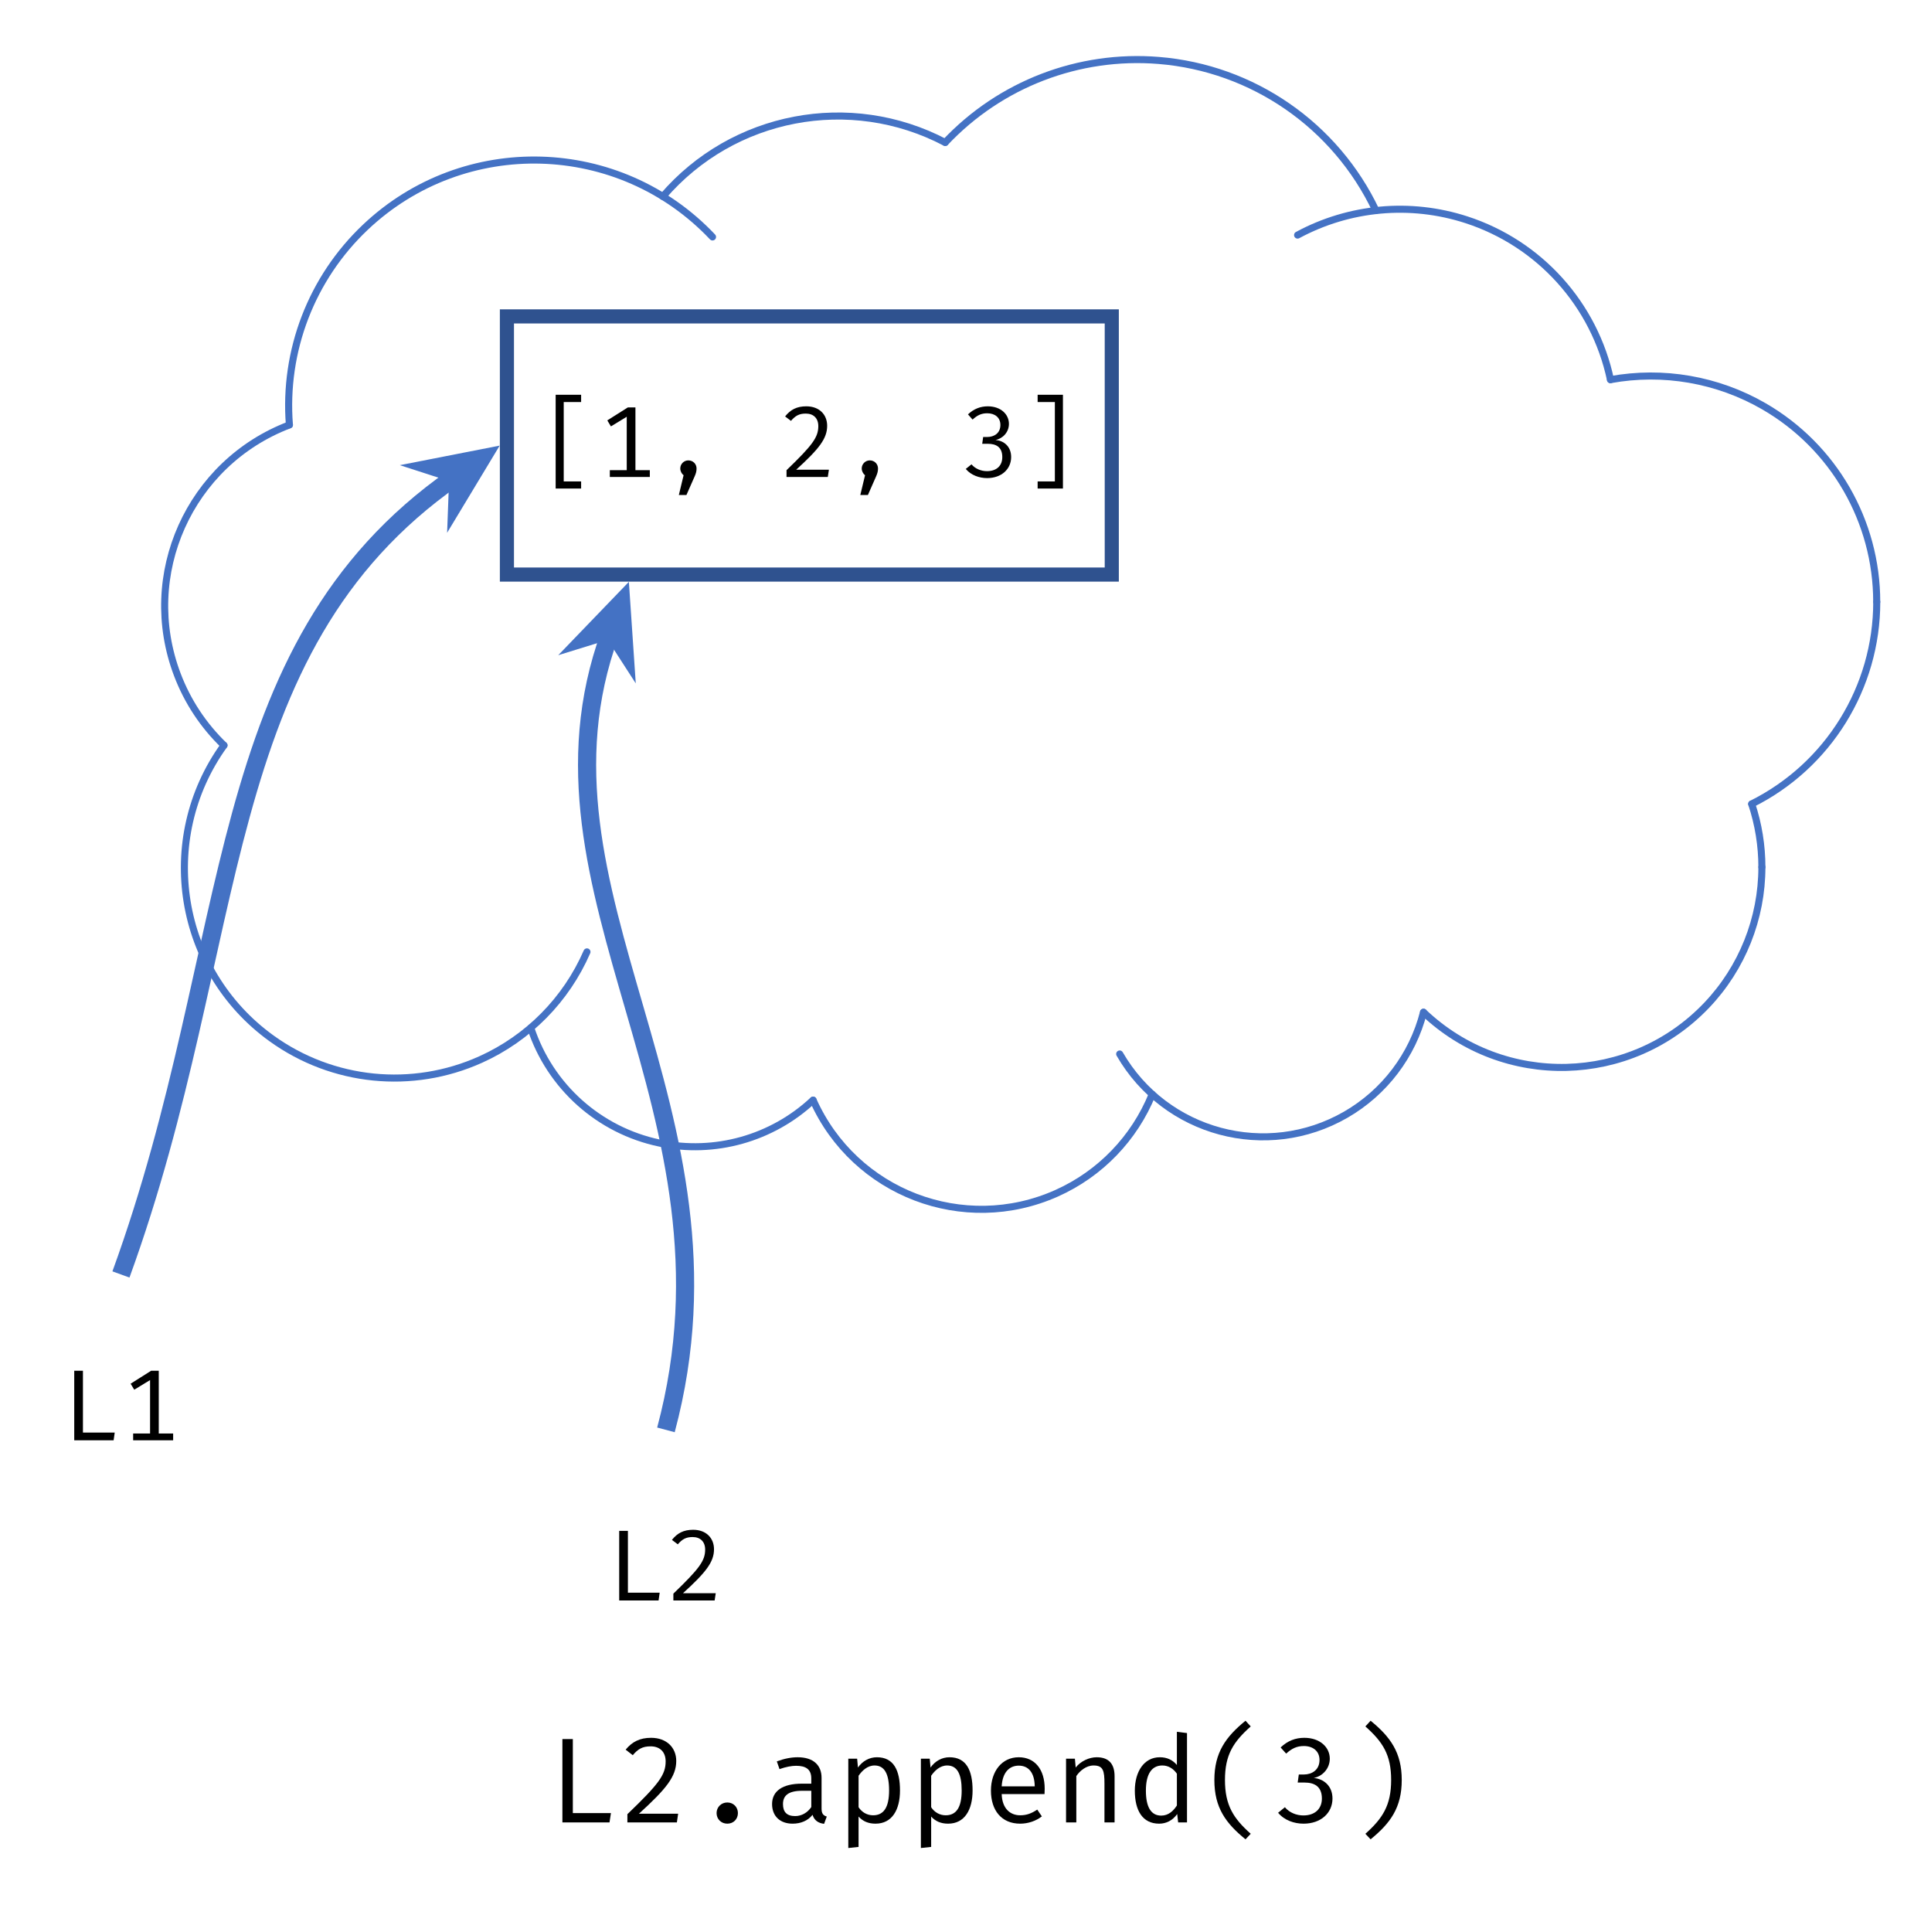
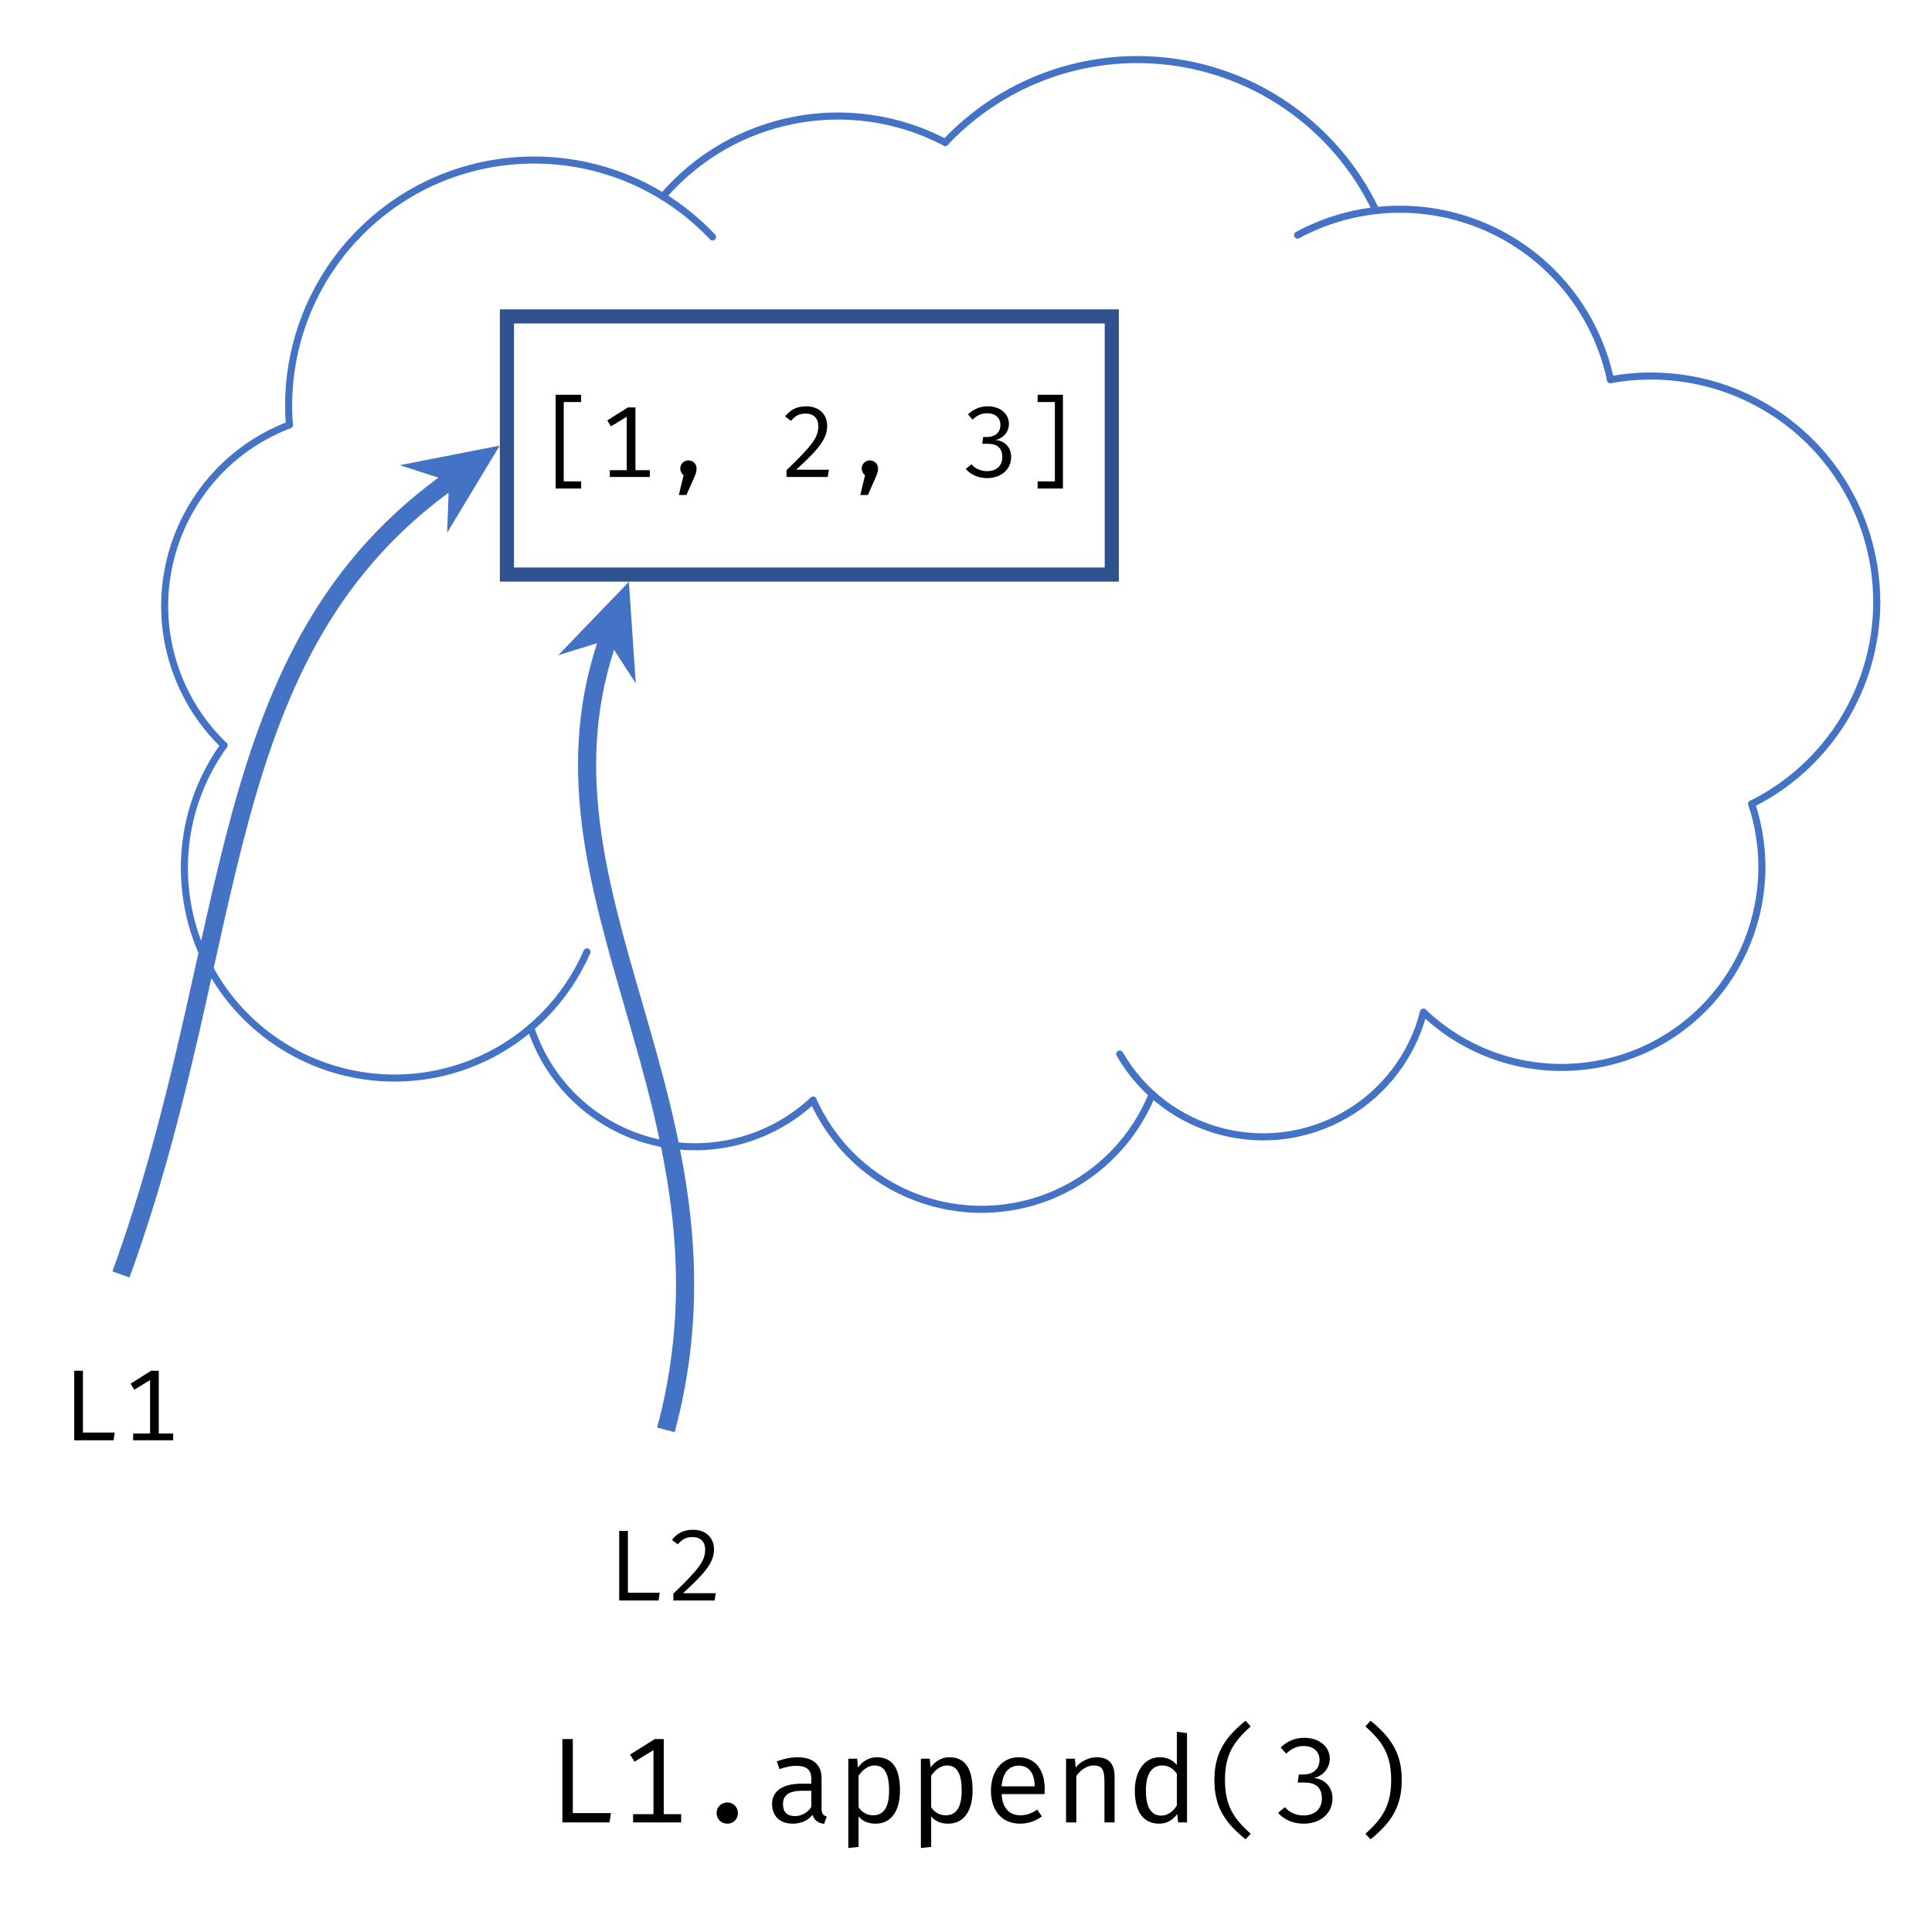
<svg xmlns="http://www.w3.org/2000/svg" xmlns:xlink="http://www.w3.org/1999/xlink" viewBox="0 0 190.806 190.914">
  <defs>
    <g>
      <g id="glyph-0-0">
        <path d="M 1.828 1.141 L 4.344 1.141 L 4.344 0.438 L 2.625 0.438 L 2.625 -7.406 L 4.344 -7.406 L 4.344 -8.125 L 1.828 -8.125 Z M 1.828 1.141 " />
      </g>
      <g id="glyph-0-1">
        <path d="M 3.734 -0.672 L 3.734 -6.875 L 2.984 -6.875 L 0.953 -5.594 L 1.312 -5 L 2.875 -5.953 L 2.875 -0.672 L 1.203 -0.672 L 1.203 0 L 5.156 0 L 5.156 -0.672 Z M 3.734 -0.672 " />
      </g>
      <g id="glyph-0-2">
        <path d="M 2.984 -1.641 C 2.547 -1.641 2.188 -1.281 2.188 -0.844 C 2.188 -0.578 2.328 -0.312 2.516 -0.172 L 2.047 1.781 L 2.797 1.781 L 3.609 -0.062 C 3.75 -0.375 3.797 -0.594 3.797 -0.844 C 3.797 -1.281 3.453 -1.641 2.984 -1.641 Z M 2.984 -1.641 " />
      </g>
      <g id="glyph-0-3">
        <path d="M 2.688 -6.984 C 1.75 -6.984 1.125 -6.656 0.594 -5.984 L 1.172 -5.547 C 1.609 -6.047 1.969 -6.266 2.641 -6.266 C 3.406 -6.266 3.875 -5.797 3.875 -5.031 C 3.875 -3.922 3.312 -3.156 0.734 -0.672 L 0.734 0 L 4.812 0 L 4.922 -0.719 L 1.688 -0.719 C 3.953 -2.781 4.75 -3.797 4.75 -5.062 C 4.75 -6.156 3.984 -6.984 2.688 -6.984 Z M 2.688 -6.984 " />
      </g>
      <g id="glyph-0-4">
        <path d="M 2.688 -6.984 C 1.969 -6.984 1.312 -6.734 0.734 -6.188 L 1.188 -5.672 C 1.641 -6.094 2.047 -6.297 2.641 -6.297 C 3.375 -6.297 3.938 -5.891 3.938 -5.141 C 3.938 -4.312 3.297 -3.953 2.641 -3.953 L 2.234 -3.953 L 2.141 -3.281 L 2.703 -3.281 C 3.516 -3.281 4.125 -2.953 4.125 -1.969 C 4.125 -1.109 3.562 -0.578 2.609 -0.578 C 2.047 -0.578 1.469 -0.797 1.078 -1.25 L 0.516 -0.797 C 1.031 -0.172 1.859 0.109 2.625 0.109 C 4.047 0.109 5 -0.781 5 -1.969 C 5 -3.047 4.25 -3.594 3.453 -3.656 C 4.172 -3.797 4.781 -4.422 4.781 -5.25 C 4.781 -6.188 3.984 -6.984 2.688 -6.984 Z M 2.688 -6.984 " />
      </g>
      <g id="glyph-0-5">
        <path d="M 4.141 -8.125 L 1.641 -8.125 L 1.641 -7.406 L 3.344 -7.406 L 3.344 0.438 L 1.641 0.438 L 1.641 1.141 L 4.141 1.141 Z M 4.141 -8.125 " />
      </g>
      <g id="glyph-0-6">
        <path d="M 1.359 0 L 5.25 0 L 5.359 -0.766 L 2.219 -0.766 L 2.219 -6.875 L 1.359 -6.875 Z M 1.359 0 " />
      </g>
      <g id="glyph-1-0">
        <path d="M 1.625 0 L 6.281 0 L 6.422 -0.922 L 2.656 -0.922 L 2.656 -8.234 L 1.625 -8.234 Z M 1.625 0 " />
      </g>
      <g id="glyph-1-1">
-         <path d="M 3.219 -8.359 C 2.109 -8.359 1.344 -7.969 0.703 -7.188 L 1.406 -6.641 C 1.922 -7.25 2.359 -7.516 3.172 -7.516 C 4.094 -7.516 4.656 -6.953 4.656 -6.031 C 4.656 -4.703 3.984 -3.797 0.875 -0.812 L 0.875 0 L 5.766 0 L 5.891 -0.859 L 2.016 -0.859 C 4.734 -3.328 5.703 -4.547 5.703 -6.078 C 5.703 -7.375 4.766 -8.359 3.219 -8.359 Z M 3.219 -8.359 " />
+         <path d="M 4.469 -0.812 L 4.469 -8.234 L 3.578 -8.234 L 1.141 -6.703 L 1.578 -6 L 3.453 -7.141 L 3.453 -0.812 L 1.438 -0.812 L 1.438 0 L 6.188 0 L 6.188 -0.812 Z M 4.469 -0.812 " />
      </g>
      <g id="glyph-1-2">
        <path d="M 2.516 -0.922 C 2.516 -0.328 2.969 0.125 3.578 0.125 C 4.188 0.125 4.625 -0.328 4.625 -0.922 C 4.625 -1.5 4.188 -1.969 3.578 -1.969 C 2.969 -1.969 2.516 -1.5 2.516 -0.922 Z M 2.516 -0.922 " />
      </g>
      <g id="glyph-1-3">
        <path d="M 5.719 -1.375 L 5.719 -4.406 C 5.719 -5.641 4.922 -6.438 3.359 -6.438 C 2.734 -6.438 2.062 -6.312 1.297 -6.031 L 1.562 -5.266 C 2.219 -5.5 2.781 -5.594 3.203 -5.594 C 4.141 -5.594 4.703 -5.266 4.703 -4.344 L 4.703 -3.828 L 3.766 -3.828 C 1.859 -3.828 0.828 -3.094 0.828 -1.812 C 0.828 -0.641 1.594 0.125 2.859 0.125 C 3.672 0.125 4.375 -0.172 4.828 -0.75 C 5 -0.172 5.438 0.078 5.969 0.141 L 6.234 -0.578 C 5.875 -0.688 5.719 -0.875 5.719 -1.375 Z M 3.109 -0.625 C 2.281 -0.625 1.906 -1.031 1.906 -1.812 C 1.906 -2.625 2.406 -3.125 3.797 -3.125 L 4.703 -3.125 L 4.703 -1.516 C 4.328 -0.953 3.734 -0.625 3.109 -0.625 Z M 3.109 -0.625 " />
      </g>
      <g id="glyph-1-4">
        <path d="M 4.016 -6.438 C 3.266 -6.438 2.594 -6.062 2.141 -5.422 L 2.062 -6.297 L 1.188 -6.297 L 1.188 2.531 L 2.203 2.422 L 2.203 -0.578 C 2.625 -0.109 3.172 0.125 3.875 0.125 C 5.516 0.125 6.297 -1.25 6.297 -3.156 C 6.297 -5.125 5.688 -6.438 4.016 -6.438 Z M 3.781 -5.625 C 4.766 -5.625 5.219 -4.797 5.219 -3.156 C 5.219 -1.484 4.688 -0.703 3.641 -0.703 C 3.047 -0.703 2.531 -1 2.203 -1.5 L 2.203 -4.609 C 2.547 -5.109 3.078 -5.625 3.781 -5.625 Z M 3.781 -5.625 " />
      </g>
      <g id="glyph-1-5">
        <path d="M 2 -2.797 L 6.234 -2.797 C 6.234 -2.922 6.25 -3.125 6.25 -3.328 C 6.25 -5.25 5.266 -6.438 3.688 -6.438 C 2.016 -6.438 0.938 -5.047 0.938 -3.141 C 0.938 -1.188 1.984 0.125 3.828 0.125 C 4.609 0.125 5.391 -0.141 5.969 -0.594 L 5.516 -1.266 C 4.953 -0.891 4.469 -0.703 3.828 -0.703 C 2.859 -0.703 2.047 -1.344 2 -2.797 Z M 3.688 -5.609 C 4.656 -5.609 5.25 -4.906 5.266 -3.562 L 2 -3.562 C 2.078 -4.953 2.766 -5.609 3.688 -5.609 Z M 3.688 -5.609 " />
      </g>
      <g id="glyph-1-6">
        <path d="M 1.188 0 L 2.203 0 L 2.203 -4.578 C 2.531 -5.078 3.172 -5.625 3.906 -5.625 C 4.859 -5.625 4.984 -5.109 4.984 -3.828 L 4.984 0 L 5.984 0 L 5.984 -4.562 C 5.984 -5.734 5.453 -6.438 4.219 -6.438 C 3.484 -6.438 2.641 -6.062 2.141 -5.422 L 2.062 -6.297 L 1.188 -6.297 Z M 1.188 0 " />
      </g>
      <g id="glyph-1-7">
        <path d="M 4.969 -8.953 L 4.969 -5.672 C 4.547 -6.172 4 -6.438 3.281 -6.438 C 1.734 -6.438 0.812 -5.031 0.812 -3.141 C 0.812 -1.188 1.562 0.125 3.219 0.125 C 3.891 0.125 4.531 -0.172 5 -0.828 L 5.094 0 L 5.969 0 L 5.969 -8.828 Z M 3.531 -5.625 C 4.125 -5.625 4.625 -5.312 4.969 -4.812 L 4.969 -1.672 C 4.625 -1.141 4.141 -0.672 3.422 -0.672 C 2.422 -0.672 1.906 -1.5 1.906 -3.141 C 1.906 -4.812 2.5 -5.625 3.531 -5.625 Z M 3.531 -5.625 " />
      </g>
      <g id="glyph-1-8">
        <path d="M 2.547 -4.188 C 2.547 -6.688 3.375 -7.953 5.094 -9.484 L 4.578 -10.047 C 2.625 -8.453 1.5 -6.906 1.5 -4.188 C 1.5 -1.453 2.625 0.078 4.578 1.672 L 5.094 1.125 C 3.391 -0.391 2.547 -1.688 2.547 -4.188 Z M 2.547 -4.188 " />
      </g>
      <g id="glyph-1-9">
        <path d="M 3.219 -8.359 C 2.359 -8.359 1.578 -8.078 0.875 -7.406 L 1.422 -6.797 C 1.969 -7.297 2.469 -7.547 3.172 -7.547 C 4.047 -7.547 4.719 -7.062 4.719 -6.172 C 4.719 -5.172 3.953 -4.734 3.172 -4.734 L 2.672 -4.734 L 2.562 -3.938 L 3.234 -3.938 C 4.219 -3.938 4.953 -3.547 4.953 -2.359 C 4.953 -1.344 4.266 -0.688 3.125 -0.688 C 2.453 -0.688 1.75 -0.953 1.297 -1.5 L 0.625 -0.953 C 1.25 -0.203 2.219 0.125 3.141 0.125 C 4.859 0.125 6 -0.938 6 -2.359 C 6 -3.641 5.094 -4.312 4.141 -4.391 C 5 -4.547 5.734 -5.312 5.734 -6.297 C 5.734 -7.422 4.766 -8.359 3.219 -8.359 Z M 3.219 -8.359 " />
      </g>
      <g id="glyph-1-10">
        <path d="M 4.625 -4.188 C 4.625 -1.688 3.781 -0.391 2.078 1.125 L 2.594 1.672 C 4.547 0.078 5.672 -1.453 5.672 -4.188 C 5.672 -6.906 4.547 -8.453 2.594 -10.047 L 2.078 -9.484 C 3.797 -7.953 4.625 -6.688 4.625 -4.188 Z M 4.625 -4.188 " />
      </g>
    </g>
    <clipPath id="clip-0">
      <path clip-rule="nonzero" d="M 149 27 L 190.805 27 L 190.805 70 L 149 70 Z M 149 27 " />
    </clipPath>
    <clipPath id="clip-1">
      <path clip-rule="nonzero" d="M 163 49 L 190.805 49 L 190.805 90 L 163 90 Z M 163 49 " />
    </clipPath>
  </defs>
  <g clip-path="url(#clip-0)">
    <path fill="none" stroke-width="0.697" stroke-linecap="round" stroke-linejoin="miter" stroke="rgb(26.668%,44.707%,76.862%)" stroke-opacity="1" stroke-miterlimit="10" d="M 88.479 7.226 C 88.479 15.199 84.225 22.566 77.322 26.554 C 72.74 29.199 67.369 30.129 62.166 29.183 " transform="matrix(1,0,0,-1,96.994,66.699)" />
  </g>
  <g clip-path="url(#clip-1)">
    <path fill="none" stroke-width="0.697" stroke-linecap="round" stroke-linejoin="miter" stroke="rgb(26.668%,44.707%,76.862%)" stroke-opacity="1" stroke-miterlimit="10" d="M 76.123 -12.746 C 83.694 -8.973 88.483 -1.235 88.483 7.226 " transform="matrix(1,0,0,-1,96.994,66.699)" />
  </g>
  <path fill="none" stroke-width="0.697" stroke-linecap="round" stroke-linejoin="miter" stroke="rgb(26.668%,44.707%,76.862%)" stroke-opacity="1" stroke-miterlimit="10" d="M 62.166 29.179 C 60.584 36.613 55.154 42.64 47.924 44.984 C 42.393 46.781 36.361 46.23 31.244 43.469 " transform="matrix(1,0,0,-1,96.994,66.699)" />
  <path fill="none" stroke-width="0.697" stroke-linecap="round" stroke-linejoin="miter" stroke="rgb(26.668%,44.707%,76.862%)" stroke-opacity="1" stroke-miterlimit="10" d="M 38.986 45.894 C 34.994 54.32 26.807 59.976 17.518 60.726 C 9.619 61.371 1.854 58.386 -3.58 52.621 " transform="matrix(1,0,0,-1,96.994,66.699)" />
  <path fill="none" stroke-width="0.697" stroke-linecap="round" stroke-linejoin="miter" stroke="rgb(26.668%,44.707%,76.862%)" stroke-opacity="1" stroke-miterlimit="10" d="M -3.58 52.621 C -12.99 57.558 -24.564 55.344 -31.486 47.281 " transform="matrix(1,0,0,-1,96.994,66.699)" />
  <path fill="none" stroke-width="0.697" stroke-linecap="round" stroke-linejoin="miter" stroke="rgb(26.668%,44.707%,76.862%)" stroke-opacity="1" stroke-miterlimit="10" d="M -26.576 43.285 C -35.775 53.023 -51.131 53.461 -60.869 44.261 C -66.205 39.222 -68.971 32.031 -68.392 24.715 " transform="matrix(1,0,0,-1,96.994,66.699)" />
  <path fill="none" stroke-width="0.697" stroke-linecap="round" stroke-linejoin="miter" stroke="rgb(26.668%,44.707%,76.862%)" stroke-opacity="1" stroke-miterlimit="10" d="M -68.389 24.711 C -78.264 20.953 -83.224 9.898 -79.463 0.019 C -78.463 -2.614 -76.889 -4.996 -74.857 -6.953 " transform="matrix(1,0,0,-1,96.994,66.699)" />
  <path fill="none" stroke-width="0.697" stroke-linecap="round" stroke-linejoin="miter" stroke="rgb(26.668%,44.707%,76.862%)" stroke-opacity="1" stroke-miterlimit="10" d="M -74.857 -6.953 C -81.556 -16.258 -79.443 -29.227 -70.142 -35.922 C -64.123 -40.254 -56.252 -41.047 -49.49 -38 C -44.791 -35.883 -41.045 -32.09 -38.986 -27.363 " transform="matrix(1,0,0,-1,96.994,66.699)" />
  <path fill="none" stroke-width="0.697" stroke-linecap="round" stroke-linejoin="miter" stroke="rgb(26.668%,44.707%,76.862%)" stroke-opacity="1" stroke-miterlimit="10" d="M -44.541 -34.867 C -42.635 -40.668 -37.779 -45.008 -31.803 -46.258 C -26.361 -47.395 -20.701 -45.809 -16.639 -42.012 " transform="matrix(1,0,0,-1,96.994,66.699)" />
  <path fill="none" stroke-width="0.697" stroke-linecap="round" stroke-linejoin="miter" stroke="rgb(26.668%,44.707%,76.862%)" stroke-opacity="1" stroke-miterlimit="10" d="M -16.635 -42.016 C -12.529 -51.199 -1.756 -55.321 7.432 -51.215 C 11.725 -49.297 15.111 -45.789 16.881 -41.43 " transform="matrix(1,0,0,-1,96.994,66.699)" />
  <path fill="none" stroke-width="0.697" stroke-linecap="round" stroke-linejoin="miter" stroke="rgb(26.668%,44.707%,76.862%)" stroke-opacity="1" stroke-miterlimit="10" d="M 13.662 -37.453 C 18.178 -45.281 28.186 -47.965 36.014 -43.446 C 39.83 -41.242 42.6 -37.594 43.69 -33.324 " transform="matrix(1,0,0,-1,96.994,66.699)" />
  <path fill="none" stroke-width="0.697" stroke-linecap="round" stroke-linejoin="miter" stroke="rgb(26.668%,44.707%,76.862%)" stroke-opacity="1" stroke-miterlimit="10" d="M 77.131 -18.988 C 77.131 -16.867 76.791 -14.758 76.123 -12.746 " transform="matrix(1,0,0,-1,96.994,66.699)" />
  <path fill="none" stroke-width="0.697" stroke-linecap="round" stroke-linejoin="miter" stroke="rgb(26.668%,44.707%,76.862%)" stroke-opacity="1" stroke-miterlimit="10" d="M 43.69 -33.328 C 51.611 -40.864 64.139 -40.555 71.678 -32.633 C 75.178 -28.953 77.131 -24.067 77.131 -18.988 " transform="matrix(1,0,0,-1,96.994,66.699)" />
  <path fill-rule="nonzero" fill="rgb(100%,100%,100%)" fill-opacity="1" stroke-width="1.395" stroke-linecap="butt" stroke-linejoin="miter" stroke="rgb(18.43%,32.158%,56.078%)" stroke-opacity="1" stroke-miterlimit="10" d="M -46.896 9.922 L 12.881 9.922 L 12.881 35.433 L -46.896 35.433 Z M -46.896 9.922 " transform="matrix(1,0,0,-1,96.994,66.699)" />
  <g fill="rgb(0%,0%,0%)" fill-opacity="1">
    <use xlink:href="#glyph-0-0" x="53.087" y="47.135" />
    <use xlink:href="#glyph-0-1" x="59.065" y="47.135" />
    <use xlink:href="#glyph-0-2" x="65.042" y="47.135" />
  </g>
  <g fill="rgb(0%,0%,0%)" fill-opacity="1">
    <use xlink:href="#glyph-0-3" x="76.997" y="47.135" />
    <use xlink:href="#glyph-0-2" x="82.975" y="47.135" />
  </g>
  <g fill="rgb(0%,0%,0%)" fill-opacity="1">
    <use xlink:href="#glyph-0-4" x="94.93" y="47.135" />
    <use xlink:href="#glyph-0-5" x="100.907" y="47.135" />
  </g>
  <g fill="rgb(0%,0%,0%)" fill-opacity="1">
    <use xlink:href="#glyph-0-6" x="5.978" y="142.327" />
    <use xlink:href="#glyph-0-1" x="11.956" y="142.327" />
  </g>
  <g fill="rgb(0%,0%,0%)" fill-opacity="1">
    <use xlink:href="#glyph-0-6" x="59.836" y="158.152" />
    <use xlink:href="#glyph-0-3" x="65.814" y="158.152" />
  </g>
  <path fill="none" stroke-width="1.793" stroke-linecap="butt" stroke-linejoin="miter" stroke="rgb(26.668%,44.707%,76.862%)" stroke-opacity="1" stroke-miterlimit="10" d="M -85.041 -59.239 C -72.99 -26.129 -76.459 2.469 -52.142 19.492 " transform="matrix(1,0,0,-1,96.994,66.699)" />
  <path fill-rule="nonzero" fill="rgb(26.668%,44.707%,76.862%)" fill-opacity="1" stroke-width="1.531" stroke-linecap="butt" stroke-linejoin="miter" stroke="rgb(26.668%,44.707%,76.862%)" stroke-opacity="1" stroke-miterlimit="10" d="M 7.161 -0 L 2.253 2.177 L 3.899 -0.001 L 2.252 -2.176 Z M 7.161 -0 " transform="matrix(0.81914,-0.57356,-0.57356,-0.81914,41.96971,49.22424)" />
  <path fill="none" stroke-width="1.793" stroke-linecap="butt" stroke-linejoin="miter" stroke="rgb(26.668%,44.707%,76.862%)" stroke-opacity="1" stroke-miterlimit="10" d="M -31.181 -74.598 C -22.689 -42.899 -46.06 -21.613 -36.736 4.008 " transform="matrix(1,0,0,-1,96.994,66.699)" />
  <path fill-rule="nonzero" fill="rgb(26.668%,44.707%,76.862%)" fill-opacity="1" stroke-width="1.531" stroke-linecap="butt" stroke-linejoin="miter" stroke="rgb(26.668%,44.707%,76.862%)" stroke-opacity="1" stroke-miterlimit="10" d="M 7.161 -0.001 L 2.254 2.175 L 3.902 0.002 L 2.253 -2.174 Z M 7.161 -0.001 " transform="matrix(0.34201,-0.93968,-0.93968,-0.34201,59.05377,65.99874)" />
  <g fill="rgb(0%,0%,0%)" fill-opacity="1">
    <use xlink:href="#glyph-1-0" x="53.956" y="180.084" />
    <use xlink:href="#glyph-1-1" x="61.129" y="180.084" />
    <use xlink:href="#glyph-1-2" x="68.302" y="180.084" />
    <use xlink:href="#glyph-1-3" x="75.475" y="180.084" />
    <use xlink:href="#glyph-1-4" x="82.648" y="180.084" />
    <use xlink:href="#glyph-1-4" x="89.822" y="180.084" />
    <use xlink:href="#glyph-1-5" x="96.995" y="180.084" />
    <use xlink:href="#glyph-1-6" x="104.168" y="180.084" />
    <use xlink:href="#glyph-1-7" x="111.341" y="180.084" />
    <use xlink:href="#glyph-1-8" x="118.514" y="180.084" />
    <use xlink:href="#glyph-1-9" x="125.687" y="180.084" />
    <use xlink:href="#glyph-1-10" x="132.86" y="180.084" />
  </g>
</svg>
